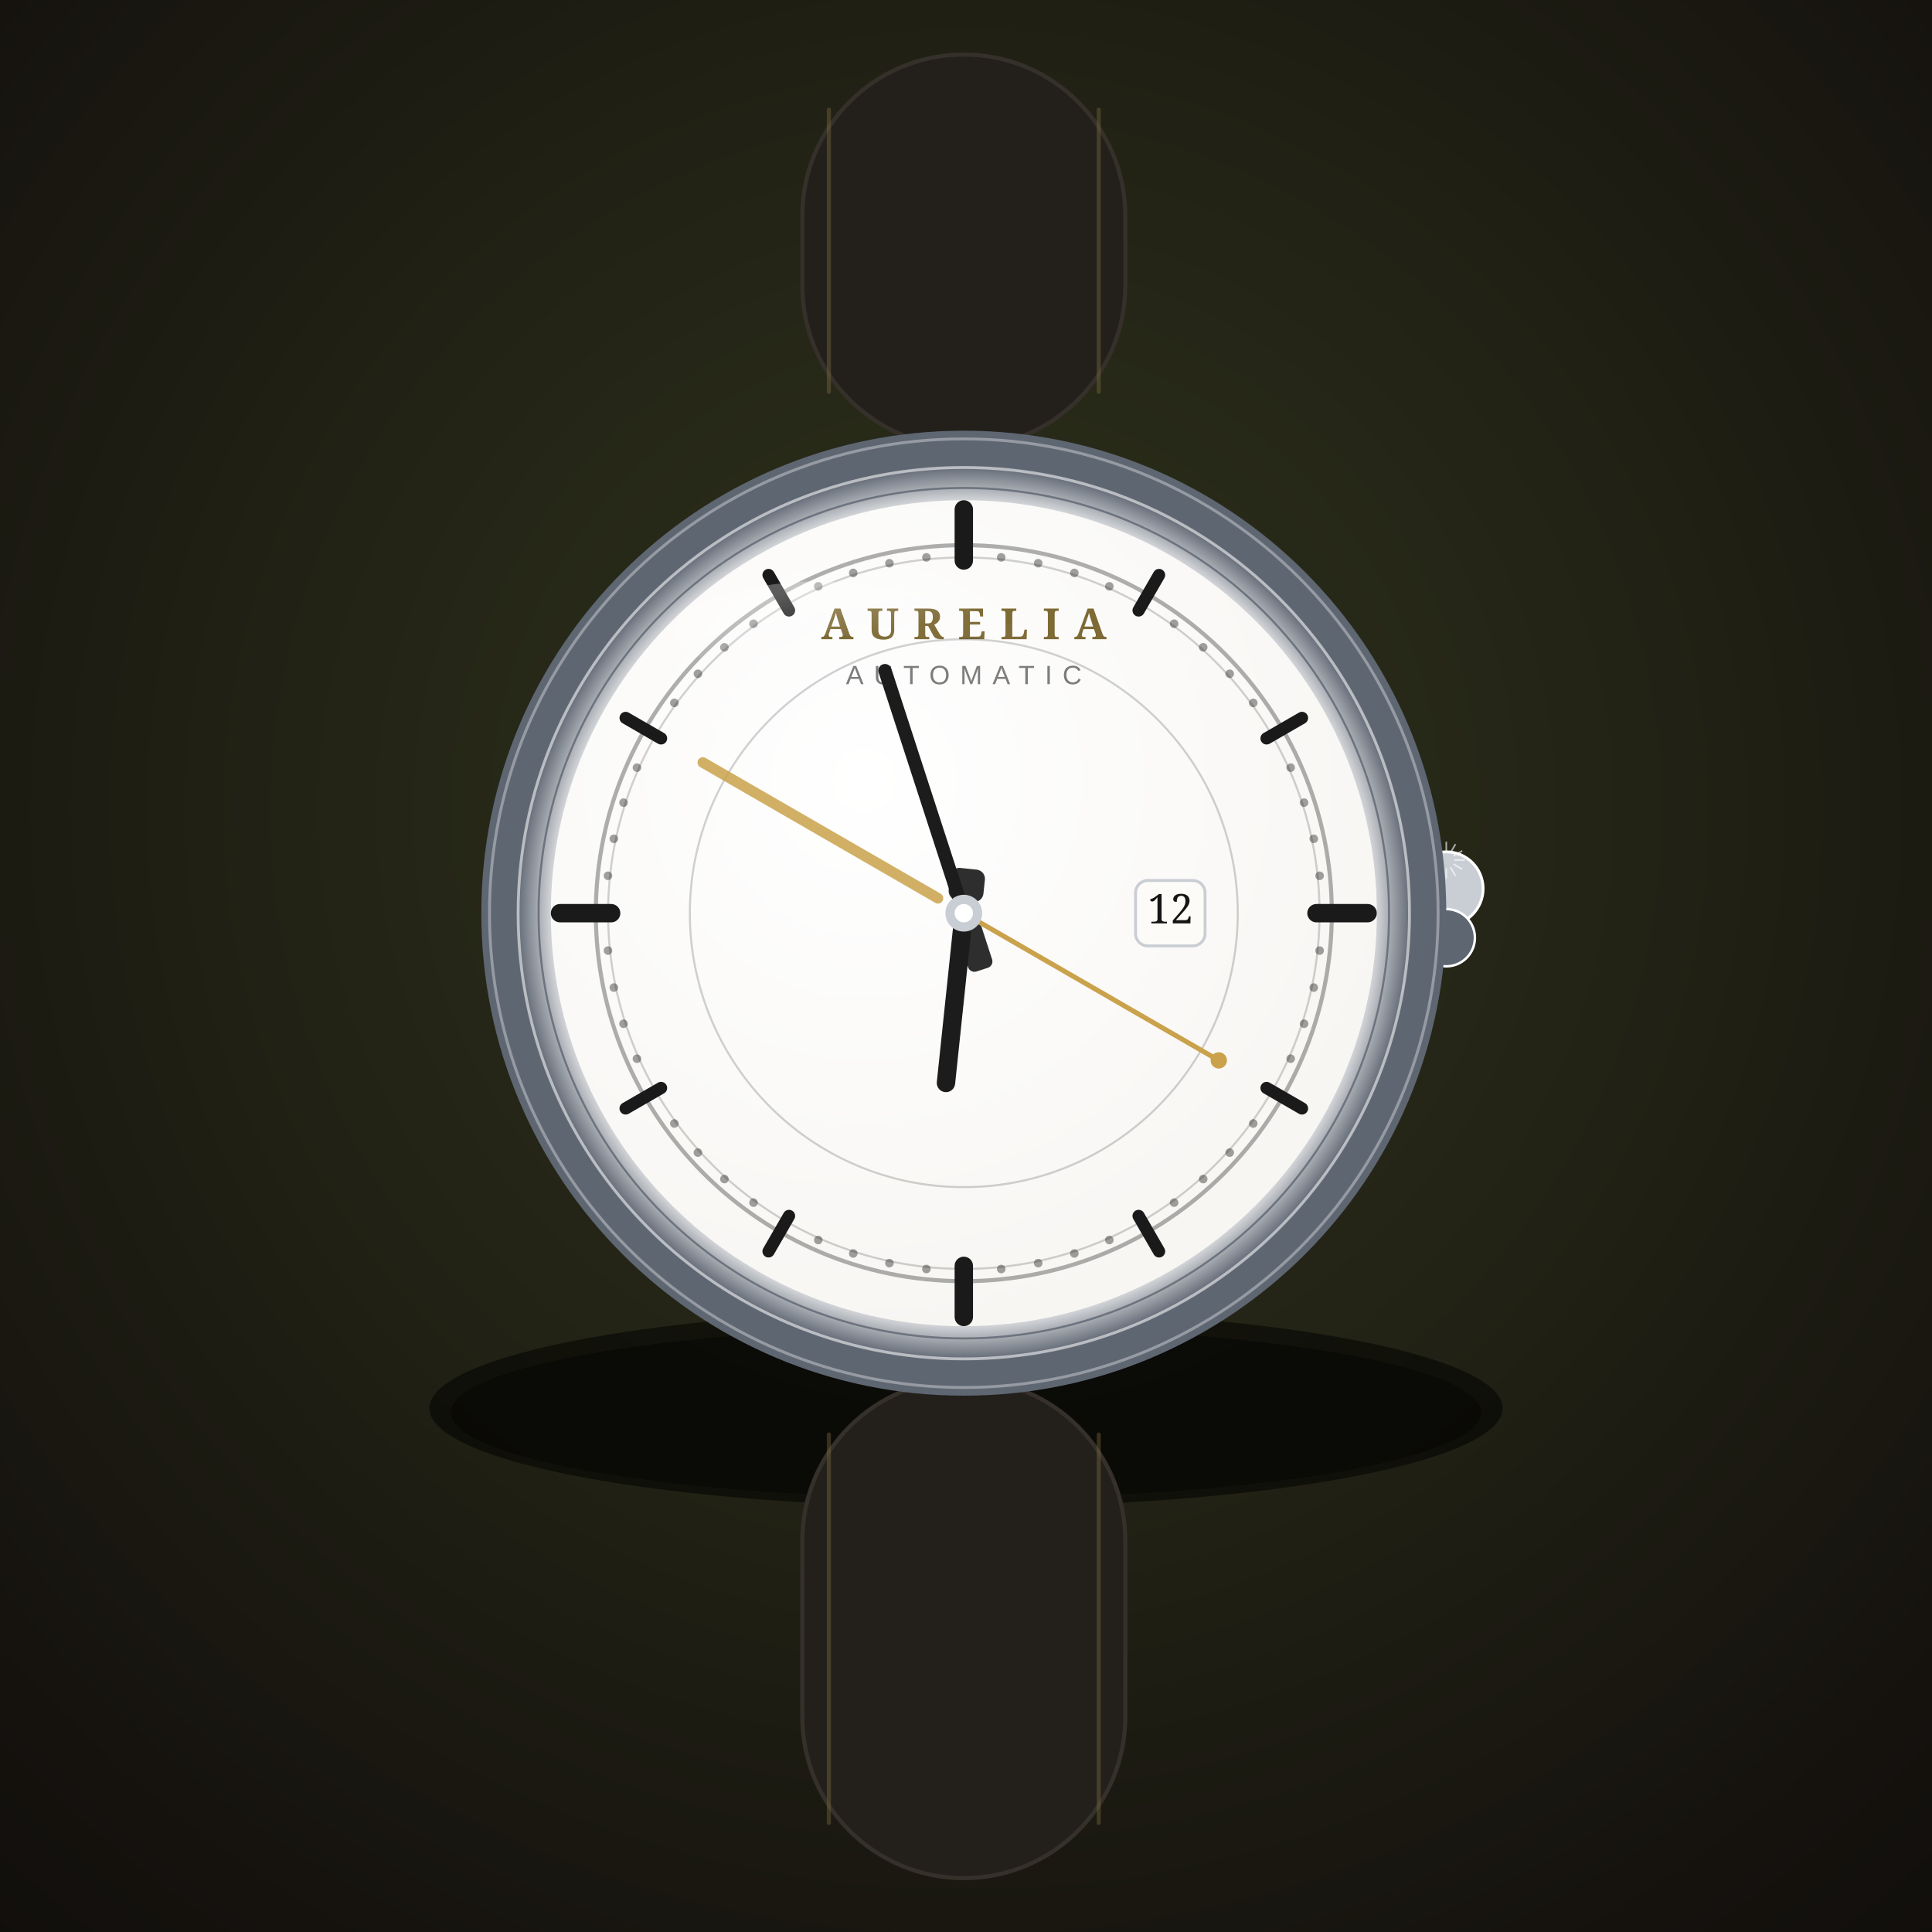
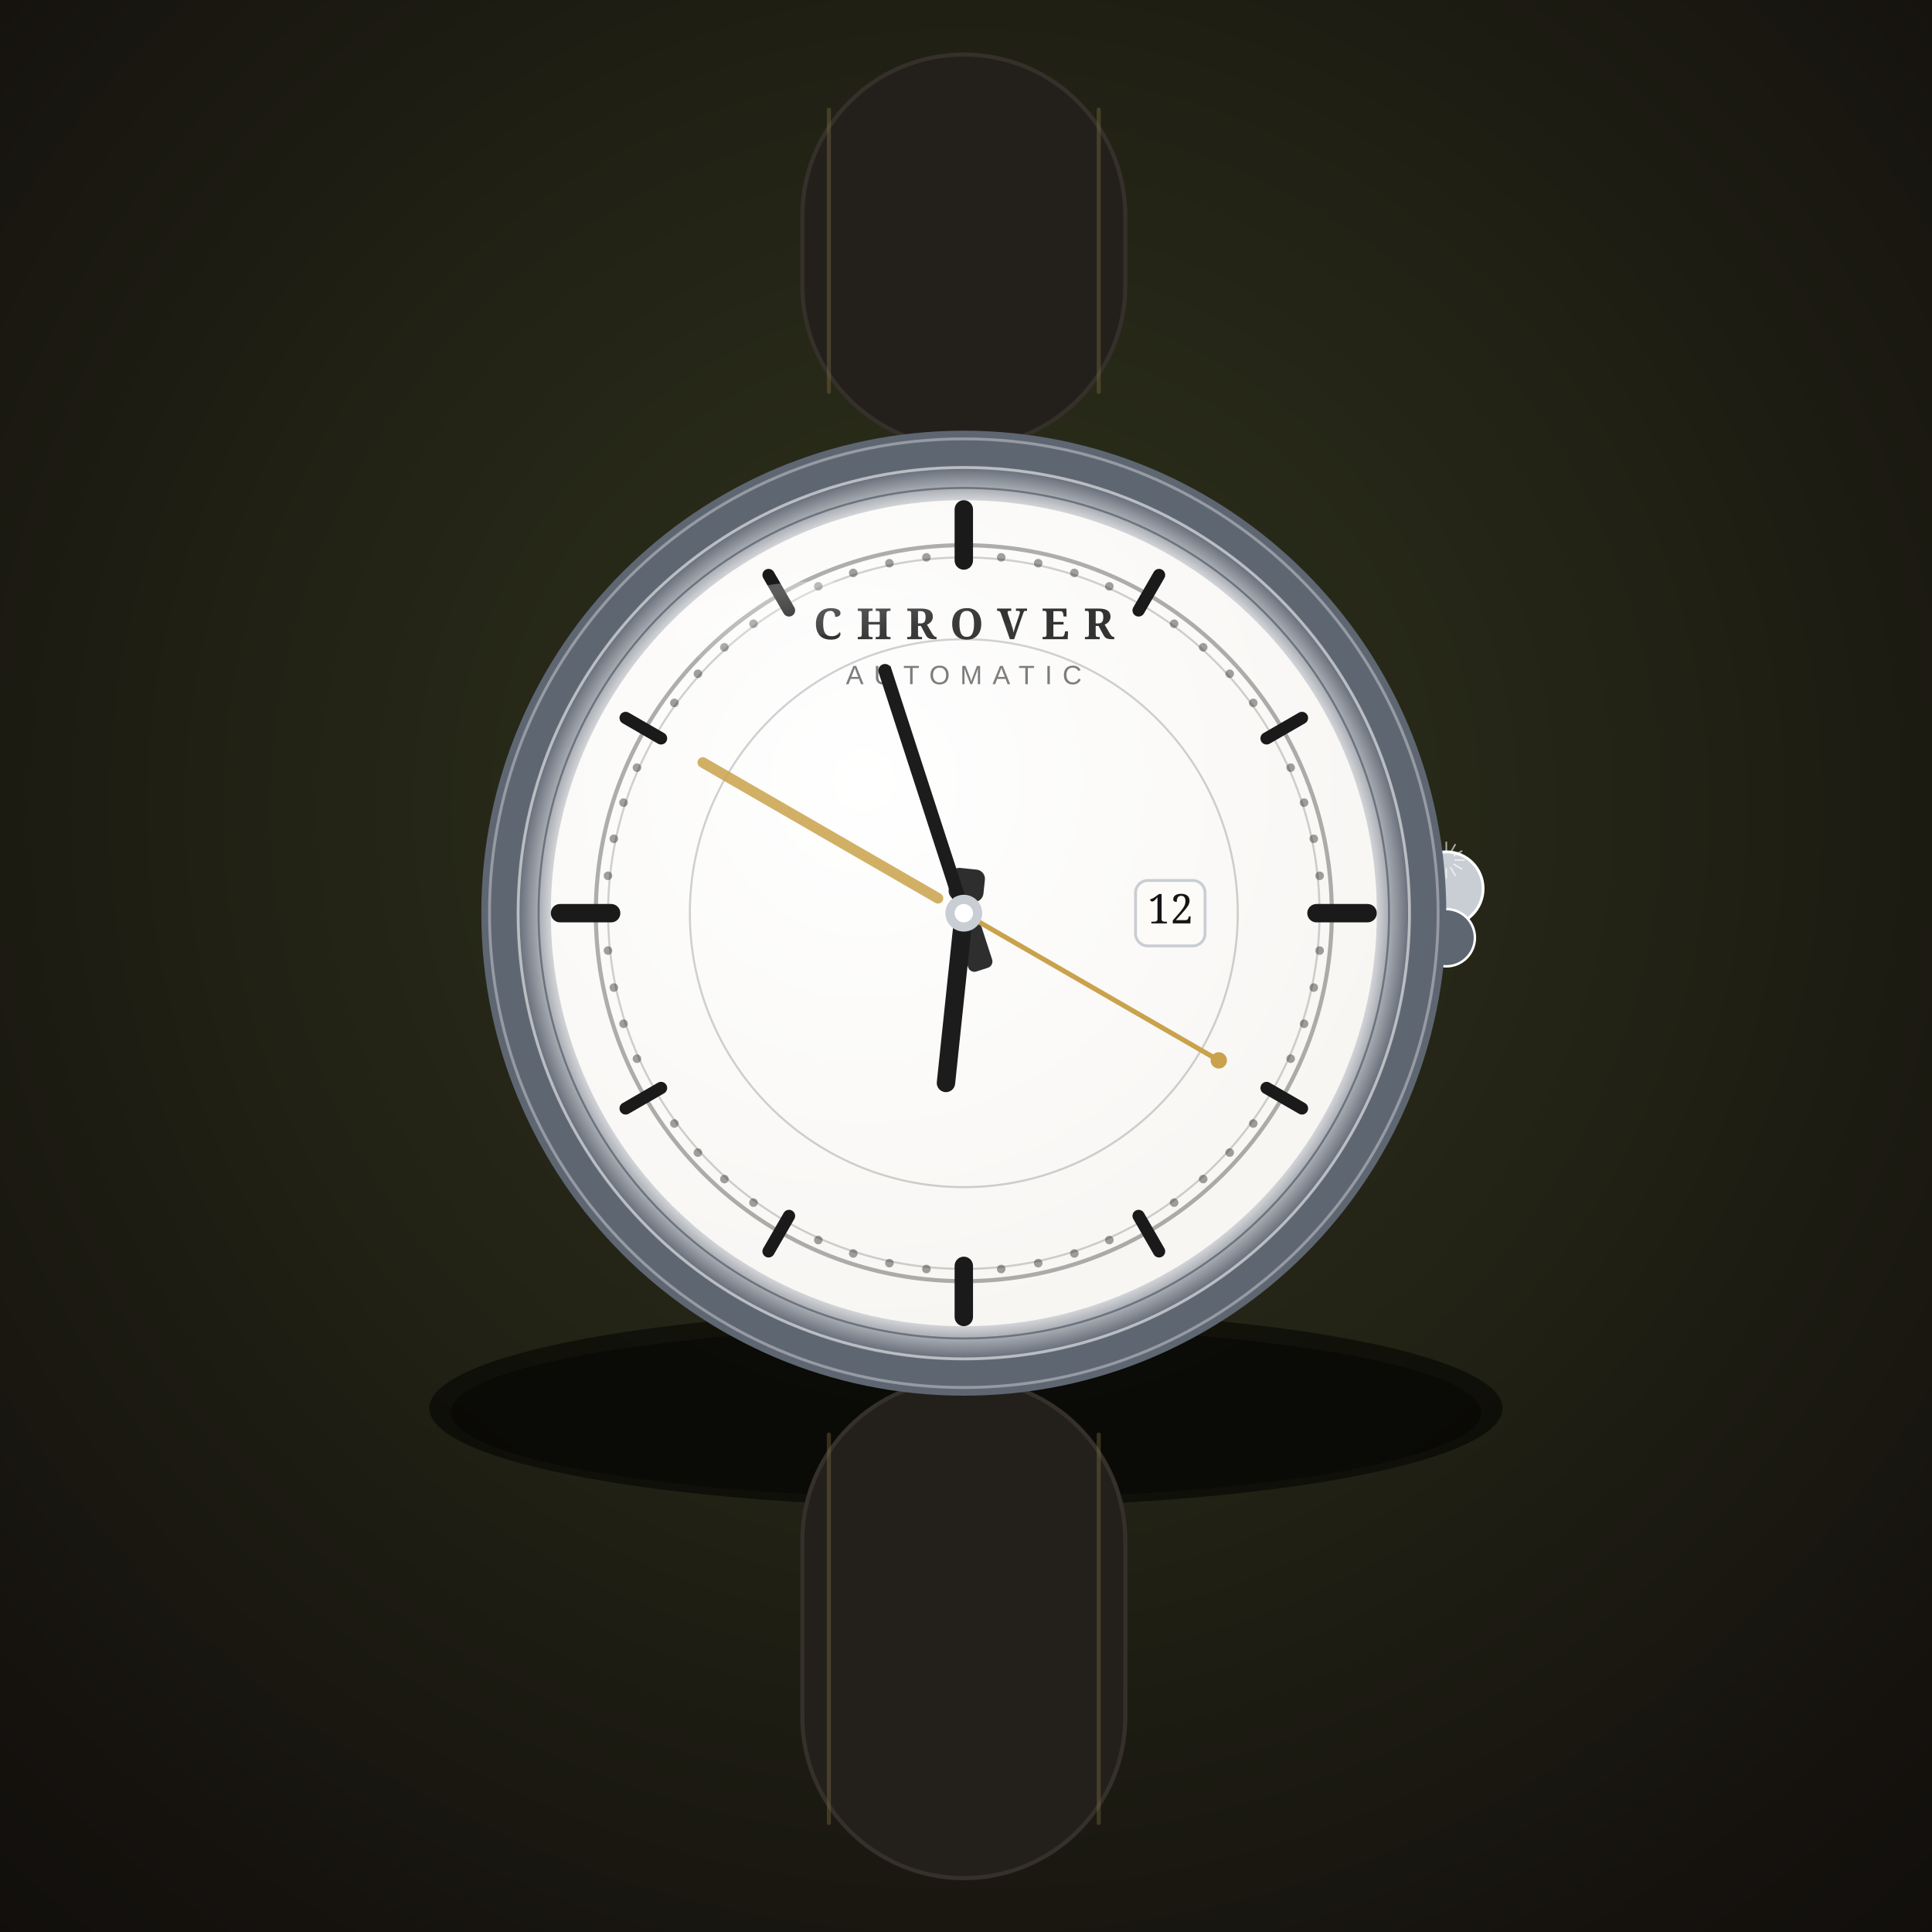
<svg xmlns="http://www.w3.org/2000/svg" width="900" height="900" viewBox="0 0 900 900" font-family="Arial, sans-serif">
  <defs>
    <radialGradient id="bg28" cx="0.5" cy="0.42" r="0.95">
      <stop offset="0%" stop-color="hsl(70 28% 16%)" />
      <stop offset="70%" stop-color="#15120e" />
      <stop offset="100%" stop-color="#0a0908" />
    </radialGradient>
    <linearGradient id="case28" x1="0" y1="0" x2="1" y2="1">
      <stop offset="0%" stop-color="#ffffff" />
      <stop offset="45%" stop-color="#5e6672" stop-opacity="0.9" />
      <stop offset="100%" stop-color="#ffffff" />
    </linearGradient>
    <radialGradient id="dial28" cx="0.38" cy="0.34" r="0.9">
      <stop offset="0%" stop-color="#ffffff" />
      <stop offset="100%" stop-color="#f5f3ef" />
    </radialGradient>
    <radialGradient id="caseRim28" cx="0.5" cy="0.5" r="0.5">
      <stop offset="82%" stop-color="#ffffff" />
      <stop offset="92%" stop-color="#5e6672" />
      <stop offset="100%" stop-color="#5e6672" />
    </radialGradient>
    <linearGradient id="glass28" x1="0" y1="0" x2="1" y2="1">
      <stop offset="0%" stop-color="#fff" stop-opacity="0.32" />
      <stop offset="45%" stop-color="#fff" stop-opacity="0.04" />
      <stop offset="100%" stop-color="#fff" stop-opacity="0" />
    </linearGradient>
  </defs>
  <rect width="900" height="900" fill="url(#bg28)" />
  <ellipse cx="450" cy="656" rx="250" ry="46" fill="#000" opacity="0.5" />
  <ellipse cx="450" cy="658" rx="240" ry="40" fill="#000" opacity="0.4" />
  <g transform="scale(0.952381) translate(21.42857 22.66667)">
    <rect x="371" y="4" width="158" height="192" rx="79" fill="#23201c" stroke="#35302a" stroke-width="2" />
    <rect x="383" y="30" width="2" height="140" rx="1" fill="#8a7744" opacity="0.35" />
    <rect x="515" y="30" width="2" height="140" rx="1" fill="#8a7744" opacity="0.35" />
    <rect x="371" y="652" width="158" height="244" rx="79" fill="#23201c" stroke="#35302a" stroke-width="2" />
    <rect x="383" y="678" width="2" height="192" rx="1" fill="#8a7744" opacity="0.35" />
    <rect x="515" y="678" width="2" height="192" rx="1" fill="#8a7744" opacity="0.35" />
    <rect x="652" y="412" width="22" height="24" rx="5" fill="#5e6672" stroke="#ffffff" stroke-width="1" />
    <circle cx="686" cy="412" r="18" fill="#c9cdd4" stroke="#ffffff" stroke-width="1.4" />
    <circle cx="686" cy="436" r="14" fill="#5e6672" stroke="#ffffff" stroke-width="1.2" />
    <g fill="#c9cdd4" stroke="#ffffff" stroke-opacity="0.6" stroke-width="0.8">
      <path d="M 690 398 L 695 398" />
      <path d="M 689.464 400 L 693.794 402.5" />
      <path d="M 688 401.464 L 690.5 405.794" />
      <path d="M 686 402 L 686 407" />
      <path d="M 684 401.464 L 681.5 405.794" />
      <path d="M 682.536 400 L 678.206 402.5" />
      <path d="M 682 398 L 677 398" />
      <path d="M 682.536 396 L 678.206 393.5" />
      <path d="M 684 394.536 L 681.5 390.206" />
      <path d="M 686 394 L 686 389" />
      <path d="M 688 394.536 L 690.5 390.206" />
      <path d="M 689.464 396 L 693.794 393.5" />
    </g>
    <circle cx="450" cy="424" r="236" fill="url(#caseRim28)" />
    <circle cx="450" cy="424" r="224" fill="none" stroke="#5e6672" stroke-width="3" />
    <circle cx="450" cy="424" r="202" fill="url(#dial28)" />
    <g>
      <circle cx="450" cy="424" r="218" fill="none" stroke="#ffffff" stroke-opacity="0.55" stroke-width="1.4" />
      <circle cx="450" cy="424" r="208" fill="none" stroke="#5e6672" stroke-opacity="0.8" stroke-width="1" />
    </g>
    <circle cx="450" cy="424" r="180" fill="none" stroke="rgba(30,30,30,0.35)" stroke-width="2" />
    <circle cx="450" cy="424" r="174" fill="none" stroke="rgba(30,30,30,0.2)" stroke-width="1" />
    <g transform="rotate(6 450 424)">
      <circle cx="450" cy="249" r="2.1" fill="rgba(20,20,20,0.4)" />
    </g>
    <g transform="rotate(12 450 424)">
      <circle cx="450" cy="249" r="2.1" fill="rgba(20,20,20,0.4)" />
    </g>
    <g transform="rotate(18 450 424)">
      <circle cx="450" cy="249" r="2.1" fill="rgba(20,20,20,0.4)" />
    </g>
    <g transform="rotate(24 450 424)">
      <circle cx="450" cy="249" r="2.1" fill="rgba(20,20,20,0.4)" />
    </g>
    <g transform="rotate(36 450 424)">
      <circle cx="450" cy="249" r="2.1" fill="rgba(20,20,20,0.4)" />
    </g>
    <g transform="rotate(42 450 424)">
      <circle cx="450" cy="249" r="2.1" fill="rgba(20,20,20,0.4)" />
    </g>
    <g transform="rotate(48 450 424)">
      <circle cx="450" cy="249" r="2.1" fill="rgba(20,20,20,0.4)" />
    </g>
    <g transform="rotate(54 450 424)">
      <circle cx="450" cy="249" r="2.1" fill="rgba(20,20,20,0.4)" />
    </g>
    <g transform="rotate(66 450 424)">
      <circle cx="450" cy="249" r="2.1" fill="rgba(20,20,20,0.4)" />
    </g>
    <g transform="rotate(72 450 424)">
      <circle cx="450" cy="249" r="2.1" fill="rgba(20,20,20,0.4)" />
    </g>
    <g transform="rotate(78 450 424)">
      <circle cx="450" cy="249" r="2.1" fill="rgba(20,20,20,0.4)" />
    </g>
    <g transform="rotate(84 450 424)">
      <circle cx="450" cy="249" r="2.1" fill="rgba(20,20,20,0.4)" />
    </g>
    <g transform="rotate(96 450 424)">
      <circle cx="450" cy="249" r="2.1" fill="rgba(20,20,20,0.4)" />
    </g>
    <g transform="rotate(102 450 424)">
      <circle cx="450" cy="249" r="2.1" fill="rgba(20,20,20,0.4)" />
    </g>
    <g transform="rotate(108 450 424)">
      <circle cx="450" cy="249" r="2.1" fill="rgba(20,20,20,0.4)" />
    </g>
    <g transform="rotate(114 450 424)">
      <circle cx="450" cy="249" r="2.1" fill="rgba(20,20,20,0.4)" />
    </g>
    <g transform="rotate(126 450 424)">
      <circle cx="450" cy="249" r="2.1" fill="rgba(20,20,20,0.4)" />
    </g>
    <g transform="rotate(132 450 424)">
      <circle cx="450" cy="249" r="2.1" fill="rgba(20,20,20,0.4)" />
    </g>
    <g transform="rotate(138 450 424)">
      <circle cx="450" cy="249" r="2.1" fill="rgba(20,20,20,0.4)" />
    </g>
    <g transform="rotate(144 450 424)">
      <circle cx="450" cy="249" r="2.1" fill="rgba(20,20,20,0.4)" />
    </g>
    <g transform="rotate(156 450 424)">
      <circle cx="450" cy="249" r="2.1" fill="rgba(20,20,20,0.4)" />
    </g>
    <g transform="rotate(162 450 424)">
      <circle cx="450" cy="249" r="2.1" fill="rgba(20,20,20,0.4)" />
    </g>
    <g transform="rotate(168 450 424)">
      <circle cx="450" cy="249" r="2.1" fill="rgba(20,20,20,0.4)" />
    </g>
    <g transform="rotate(174 450 424)">
      <circle cx="450" cy="249" r="2.1" fill="rgba(20,20,20,0.4)" />
    </g>
    <g transform="rotate(186 450 424)">
      <circle cx="450" cy="249" r="2.1" fill="rgba(20,20,20,0.4)" />
    </g>
    <g transform="rotate(192 450 424)">
      <circle cx="450" cy="249" r="2.1" fill="rgba(20,20,20,0.4)" />
    </g>
    <g transform="rotate(198 450 424)">
      <circle cx="450" cy="249" r="2.1" fill="rgba(20,20,20,0.4)" />
    </g>
    <g transform="rotate(204 450 424)">
      <circle cx="450" cy="249" r="2.1" fill="rgba(20,20,20,0.4)" />
    </g>
    <g transform="rotate(216 450 424)">
      <circle cx="450" cy="249" r="2.1" fill="rgba(20,20,20,0.4)" />
    </g>
    <g transform="rotate(222 450 424)">
      <circle cx="450" cy="249" r="2.1" fill="rgba(20,20,20,0.4)" />
    </g>
    <g transform="rotate(228 450 424)">
      <circle cx="450" cy="249" r="2.1" fill="rgba(20,20,20,0.4)" />
    </g>
    <g transform="rotate(234 450 424)">
      <circle cx="450" cy="249" r="2.1" fill="rgba(20,20,20,0.4)" />
    </g>
    <g transform="rotate(246 450 424)">
      <circle cx="450" cy="249" r="2.1" fill="rgba(20,20,20,0.4)" />
    </g>
    <g transform="rotate(252 450 424)">
      <circle cx="450" cy="249" r="2.1" fill="rgba(20,20,20,0.4)" />
    </g>
    <g transform="rotate(258 450 424)">
      <circle cx="450" cy="249" r="2.1" fill="rgba(20,20,20,0.4)" />
    </g>
    <g transform="rotate(264 450 424)">
      <circle cx="450" cy="249" r="2.1" fill="rgba(20,20,20,0.4)" />
    </g>
    <g transform="rotate(276 450 424)">
      <circle cx="450" cy="249" r="2.1" fill="rgba(20,20,20,0.4)" />
    </g>
    <g transform="rotate(282 450 424)">
      <circle cx="450" cy="249" r="2.1" fill="rgba(20,20,20,0.4)" />
    </g>
    <g transform="rotate(288 450 424)">
      <circle cx="450" cy="249" r="2.1" fill="rgba(20,20,20,0.4)" />
    </g>
    <g transform="rotate(294 450 424)">
      <circle cx="450" cy="249" r="2.1" fill="rgba(20,20,20,0.4)" />
    </g>
    <g transform="rotate(306 450 424)">
      <circle cx="450" cy="249" r="2.1" fill="rgba(20,20,20,0.4)" />
    </g>
    <g transform="rotate(312 450 424)">
      <circle cx="450" cy="249" r="2.1" fill="rgba(20,20,20,0.4)" />
    </g>
    <g transform="rotate(318 450 424)">
      <circle cx="450" cy="249" r="2.1" fill="rgba(20,20,20,0.4)" />
    </g>
    <g transform="rotate(324 450 424)">
      <circle cx="450" cy="249" r="2.1" fill="rgba(20,20,20,0.4)" />
    </g>
    <g transform="rotate(336 450 424)">
      <circle cx="450" cy="249" r="2.1" fill="rgba(20,20,20,0.4)" />
    </g>
    <g transform="rotate(342 450 424)">
      <circle cx="450" cy="249" r="2.1" fill="rgba(20,20,20,0.4)" />
    </g>
    <g transform="rotate(348 450 424)">
      <circle cx="450" cy="249" r="2.1" fill="rgba(20,20,20,0.4)" />
    </g>
    <g transform="rotate(354 450 424)">
      <circle cx="450" cy="249" r="2.1" fill="rgba(20,20,20,0.4)" />
    </g>
    <g transform="rotate(0 450 424)">
      <rect x="445.5" y="222" width="9" height="34" rx="4.5" fill="#1a1a1a" />
    </g>
    <g transform="rotate(30 450 424)">
      <rect x="447" y="230" width="6" height="26" rx="3" fill="#1a1a1a" />
    </g>
    <g transform="rotate(60 450 424)">
      <rect x="447" y="230" width="6" height="26" rx="3" fill="#1a1a1a" />
    </g>
    <g transform="rotate(90 450 424)">
      <rect x="445.5" y="222" width="9" height="34" rx="4.5" fill="#1a1a1a" />
    </g>
    <g transform="rotate(120 450 424)">
      <rect x="447" y="230" width="6" height="26" rx="3" fill="#1a1a1a" />
    </g>
    <g transform="rotate(150 450 424)">
      <rect x="447" y="230" width="6" height="26" rx="3" fill="#1a1a1a" />
    </g>
    <g transform="rotate(180 450 424)">
      <rect x="445.5" y="222" width="9" height="34" rx="4.5" fill="#1a1a1a" />
    </g>
    <g transform="rotate(210 450 424)">
      <rect x="447" y="230" width="6" height="26" rx="3" fill="#1a1a1a" />
    </g>
    <g transform="rotate(240 450 424)">
      <rect x="447" y="230" width="6" height="26" rx="3" fill="#1a1a1a" />
    </g>
    <g transform="rotate(270 450 424)">
      <rect x="445.5" y="222" width="9" height="34" rx="4.5" fill="#1a1a1a" />
    </g>
    <g transform="rotate(300 450 424)">
      <rect x="447" y="230" width="6" height="26" rx="3" fill="#1a1a1a" />
    </g>
    <g transform="rotate(330 450 424)">
      <rect x="447" y="230" width="6" height="26" rx="3" fill="#1a1a1a" />
    </g>
-     <text x="450" y="290" text-anchor="middle" font-family="Georgia, serif" font-size="21" letter-spacing="7" fill="#7d6a34" font-weight="600">AURELIA</text>
+     <text x="450" y="290" text-anchor="middle" font-family="Georgia, serif" font-size="21" letter-spacing="7" fill="#333333" font-weight="600">CHROVER</text>
    <text x="450" y="312" text-anchor="middle" font-family="Arial, sans-serif" font-size="13" letter-spacing="5" fill="rgba(40,40,40,0.6)">AUTOMATIC</text>
    <circle cx="450" cy="424" r="134" fill="none" stroke="rgba(30,30,30,0.2)" stroke-width="1" />
    <g>
      <rect x="534" y="408" width="34" height="32" rx="6" fill="#fdfbf7" stroke="#c9cdd4" stroke-width="1.4" />
      <text x="551" y="429" text-anchor="middle" font-family="Georgia, serif" font-size="20" fill="#151515">12</text>
    </g>
    <g transform="rotate(186 450 424)">
      <rect x="445.5" y="336" width="9" height="88" rx="4.5" fill="#1c1c1c" />
      <rect x="441.45" y="430" width="17.1" height="15.84" rx="4.5" fill="#1c1c1c" opacity="0.92" />
    </g>
    <g transform="rotate(-18 450 424)">
      <rect x="446.75" y="296" width="6.5" height="128" rx="3.25" fill="#1c1c1c" />
      <rect x="443.825" y="430" width="12.35" height="23.04" rx="3.25" fill="#1c1c1c" opacity="0.92" />
    </g>
    <g transform="rotate(120 450 424)">
      <rect x="448.8" y="282" width="2.4" height="142" rx="1.2" fill="#c9a24b" />
      <circle cx="450" cy="280" r="4" fill="#c9a24b" />
      <rect x="447.4" y="436" width="5.2" height="138" rx="2.6" fill="#c9a24b" opacity="0.85" />
    </g>
    <circle cx="450" cy="424" r="9" fill="#c9cdd4" />
    <circle cx="450" cy="424" r="4.5" fill="#ffffff" />
    <rect x="449" y="422.5" width="2" height="26" rx="1" fill="#ffffff" opacity="0" />
    <path d="M 322 286 Q 392 256 492 306" fill="none" stroke="url(#glass28)" stroke-width="26" stroke-linecap="round" opacity="0.9" />
    <circle cx="450" cy="424" r="232" fill="none" stroke="#ffffff" stroke-opacity="0.35" stroke-width="1.4" />
  </g>
</svg>
